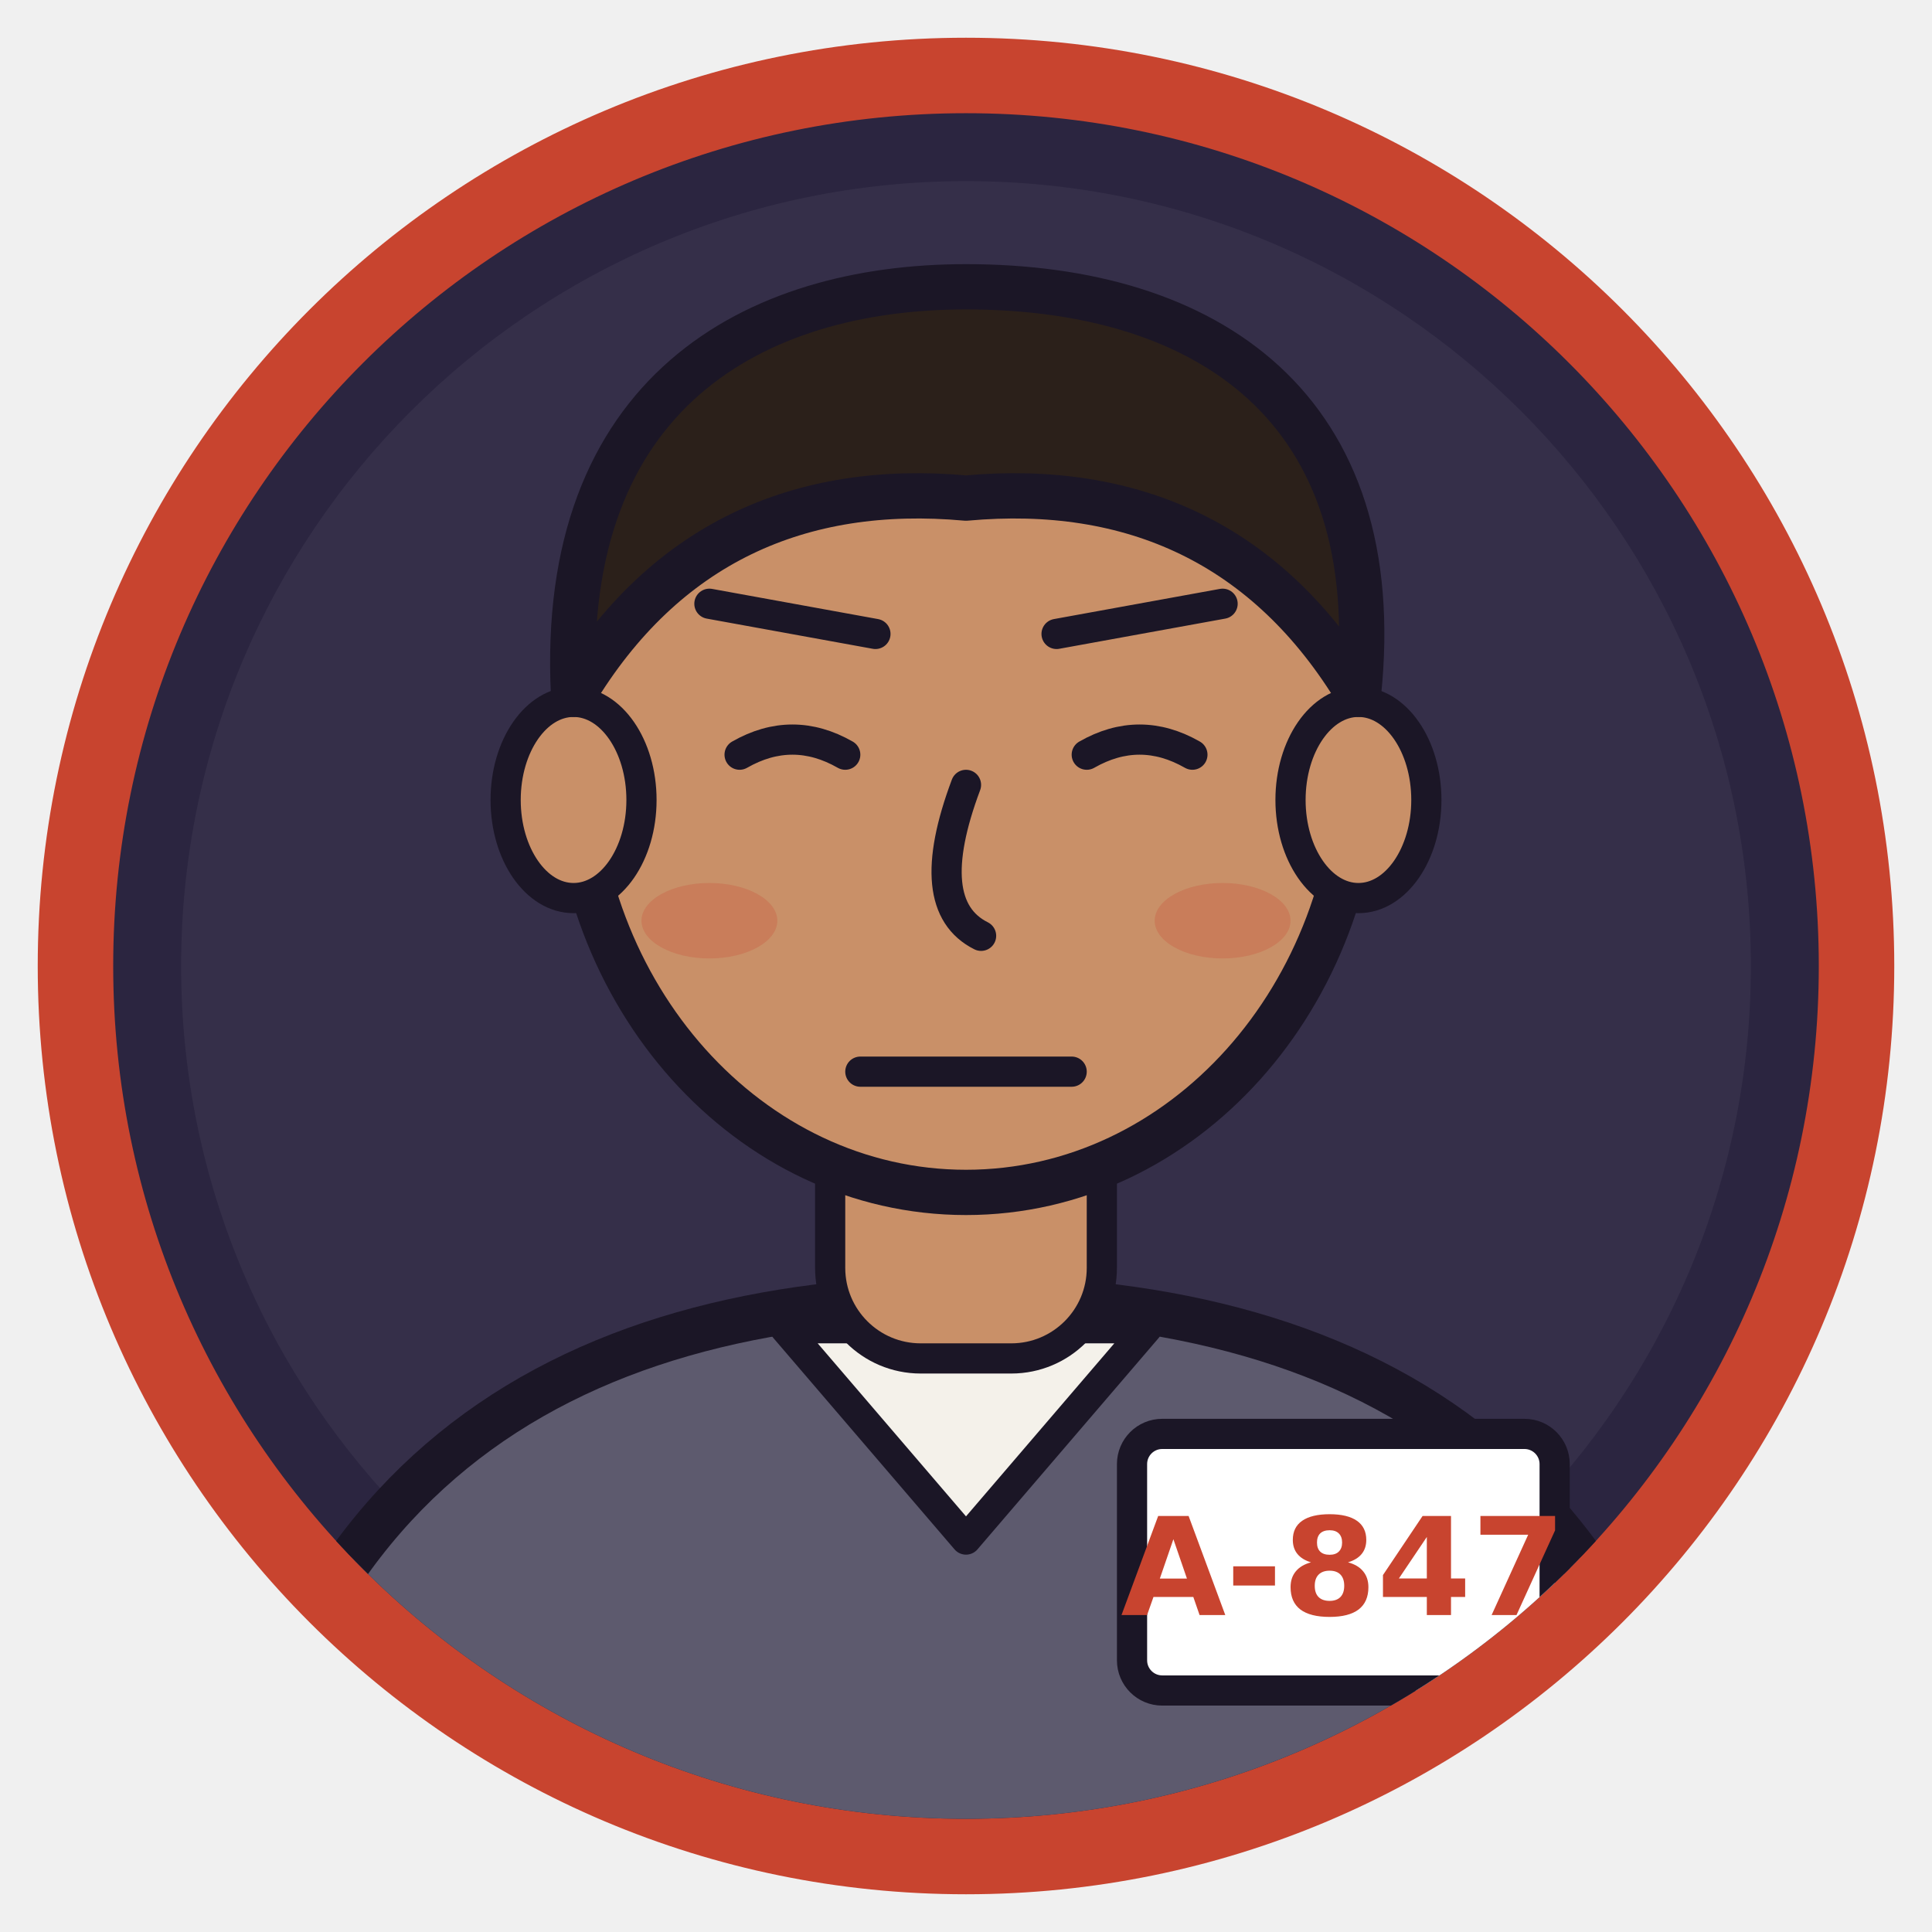
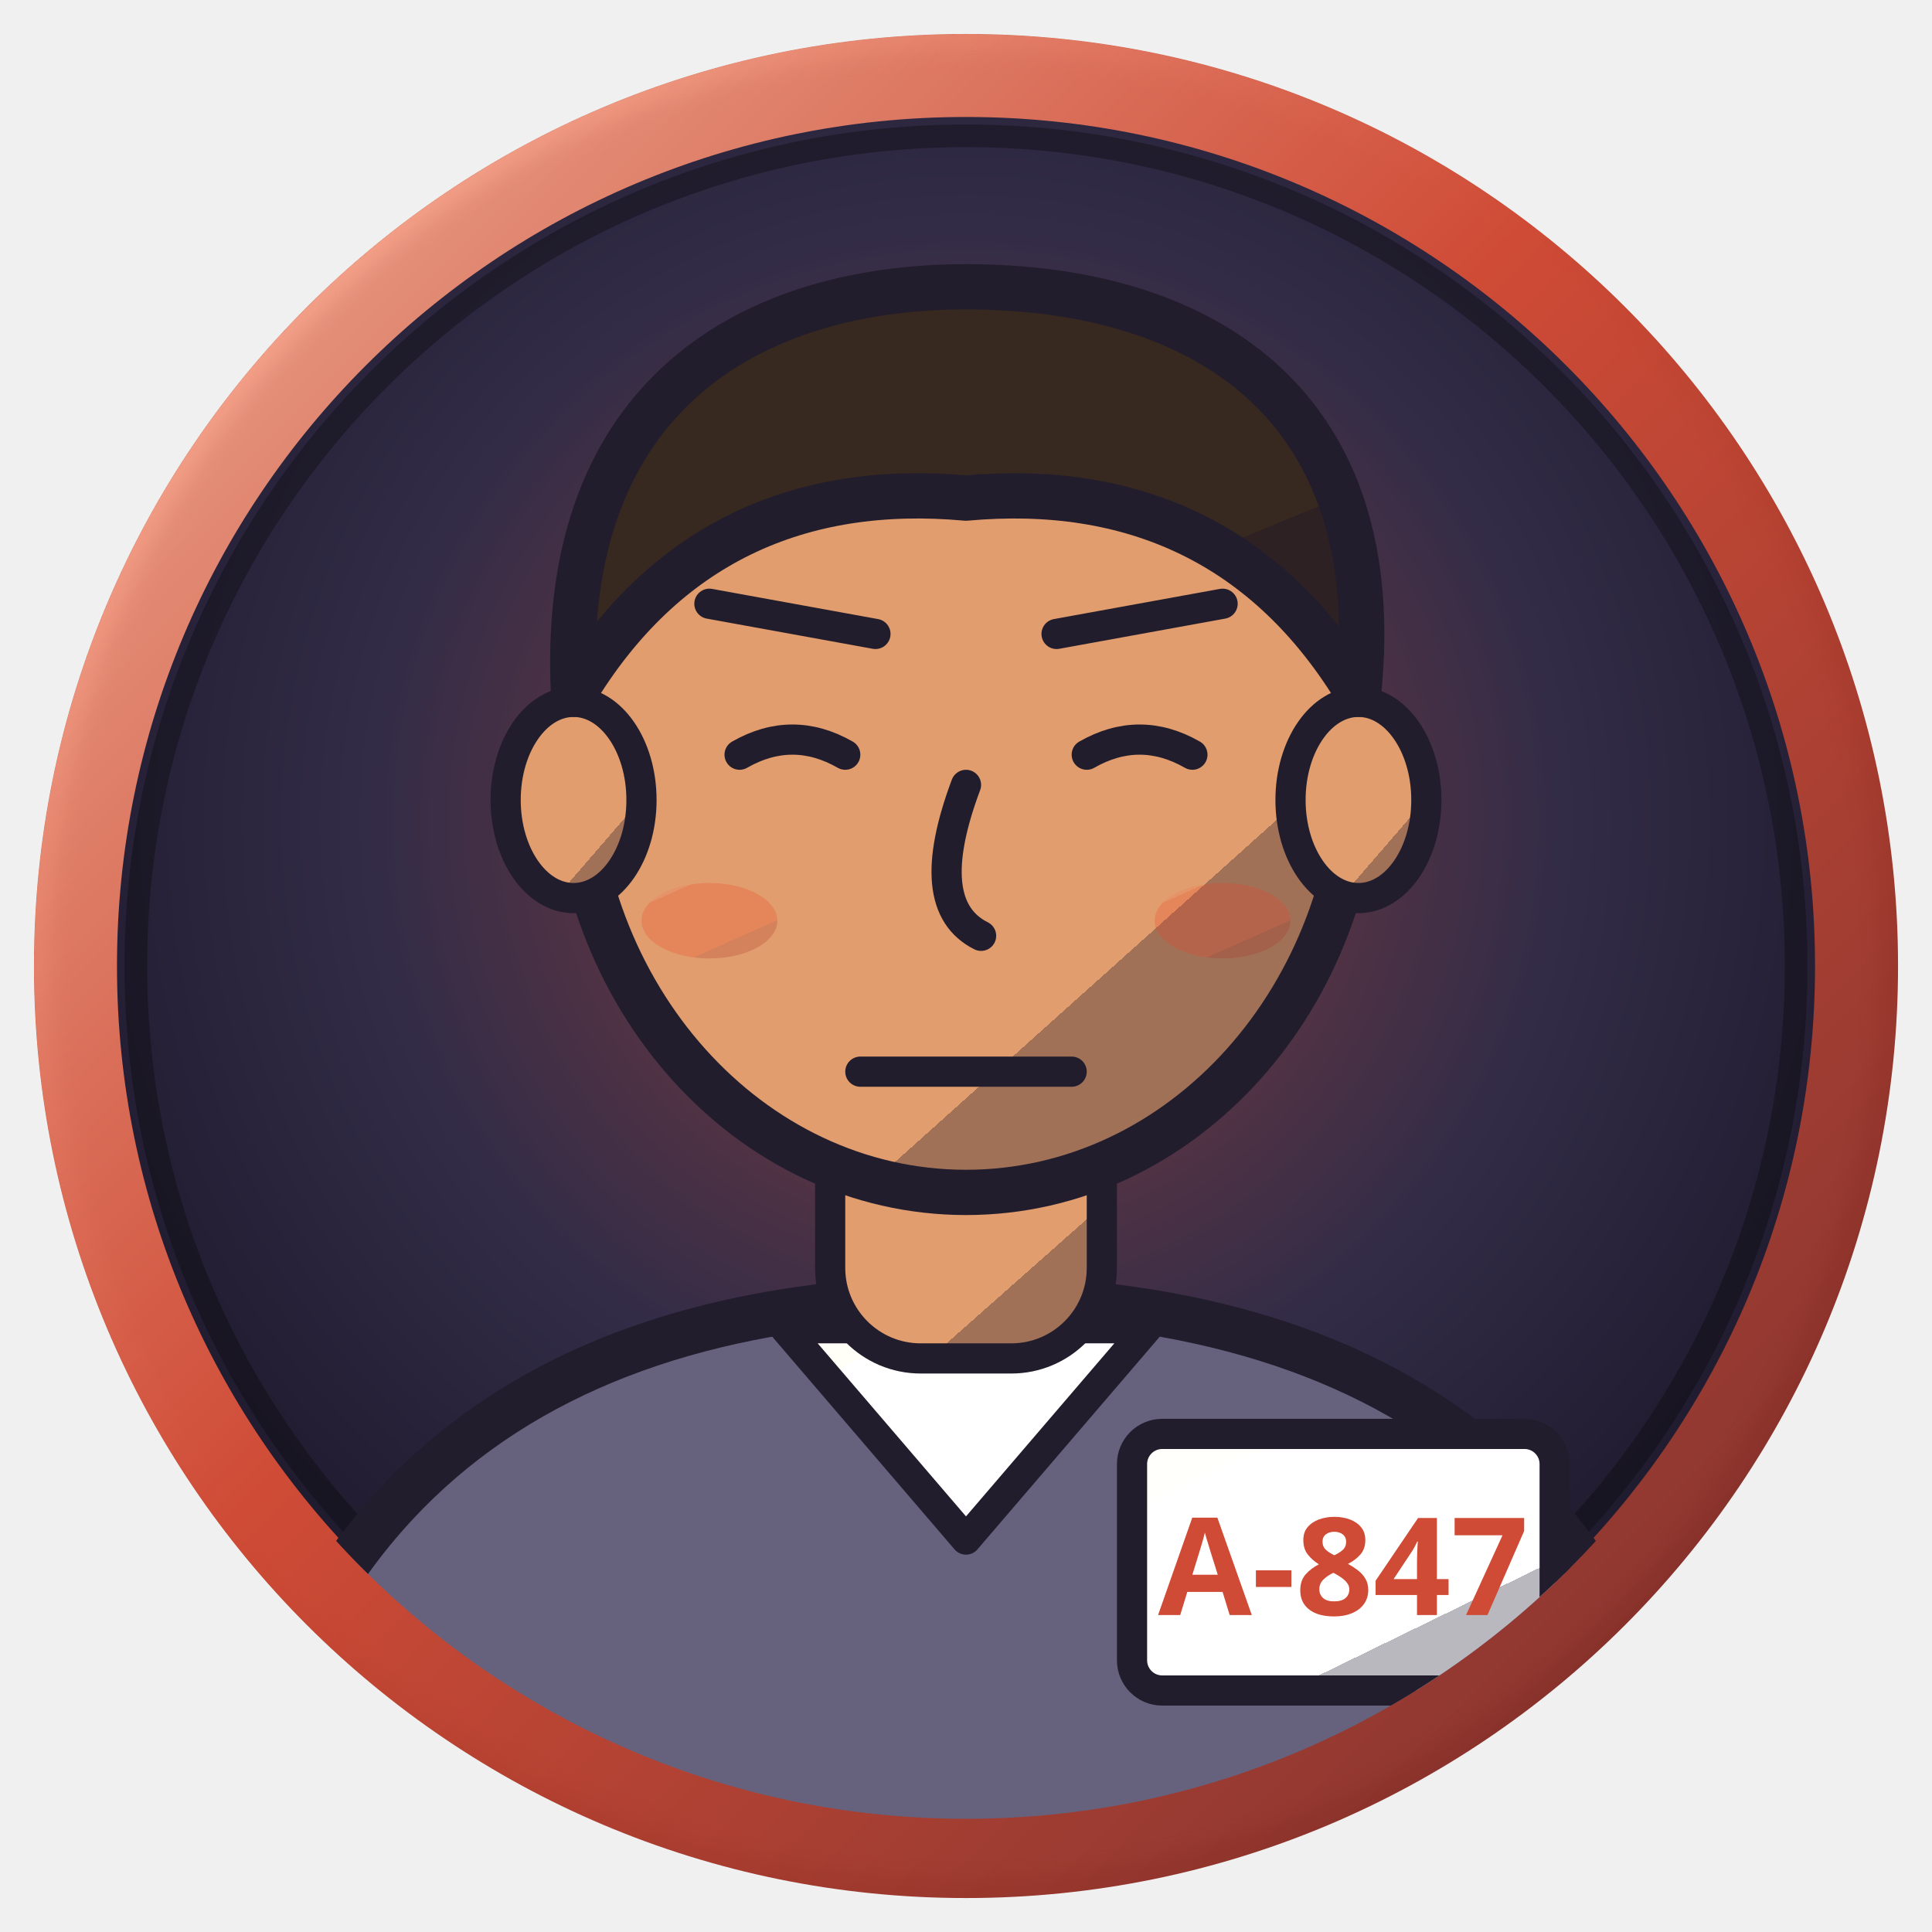
<svg xmlns="http://www.w3.org/2000/svg" width="256" height="256" viewBox="0 0 256 256">
-   <circle cx="128" cy="128" r="118" fill="#2B2540" stroke="#C8442F" stroke-width="10" />
-   <circle cx="128" cy="128" r="104" fill="#ffffff" opacity="0.05" />
  <defs>
-     <clipPath id="c">
-       <circle cx="128" cy="128" r="113" />
-     </clipPath>
+     <filter id="pintura" x="-5%" y="-5%" width="110%" height="110%" color-interpolation-filters="sRGB">
+       <feGaussianBlur in="SourceAlpha" stdDeviation="2" result="alto" />
+       <feSpecularLighting in="alto" surfaceScale="3" specularConstant="0.5" specularExponent="30" lighting-color="#fffaf0" result="brillo">
+         <feDistantLight azimuth="225" elevation="50" />
+       </feSpecularLighting>
+       <feComposite in="brillo" in2="SourceAlpha" operator="in" result="brilloDentro" />
+       <feComposite in="SourceGraphic" in2="brilloDentro" operator="arithmetic" k1="0" k2="1" k3="0.35" k4="0" />
+     </filter>
  </defs>
-   <g clip-path="url(#c)">
-     <path d="M28 262 C34 196 74 172 128 172 C182 172 222 196 228 262 Z" fill="#5d5a6e" stroke="#1b1626" stroke-width="6" stroke-linejoin="round" stroke-linecap="round" />
-     <path d="M104 176 L128 204 L152 176 Z" fill="#f4f1ea" stroke="#1b1626" stroke-width="4" stroke-linejoin="round" stroke-linecap="round" />
-     <rect x="110" y="140" width="36" height="40" rx="12" fill="#c99068" stroke="#1b1626" stroke-width="4" stroke-linejoin="round" stroke-linecap="round" />
-     <ellipse cx="128" cy="100" rx="52" ry="58" fill="#c99068" stroke="#1b1626" stroke-width="6" stroke-linejoin="round" stroke-linecap="round" />
-     <ellipse cx="76" cy="106" rx="9" ry="13" fill="#c99068" stroke="#1b1626" stroke-width="4" stroke-linejoin="round" stroke-linecap="round" />
-     <ellipse cx="180" cy="106" rx="9" ry="13" fill="#c99068" stroke="#1b1626" stroke-width="4" stroke-linejoin="round" stroke-linecap="round" />
-     <path d="M76 92 C74 52 100 38 128 38 C160 38 184 54 180 92 C168 72 150 64 128 66 C106 64 88 72 76 92 Z" fill="#2b201a" stroke="#1b1626" stroke-width="6" stroke-linejoin="round" stroke-linecap="round" />
-     <path d="M94 80 L116 84 M140 84 L162 80" fill="none" stroke="#1b1626" stroke-width="4" stroke-linejoin="round" stroke-linecap="round" />
-     <path d="M98 100 Q105 96 112 100 M144 100 Q151 96 158 100" fill="none" stroke="#1b1626" stroke-width="4" stroke-linejoin="round" stroke-linecap="round" />
-     <path d="M128 104 Q122 120 130 124" fill="none" stroke="#1b1626" stroke-width="4" stroke-linejoin="round" stroke-linecap="round" />
-     <ellipse cx="94" cy="122" rx="9" ry="5" fill="#C8442F" opacity="0.25" />
-     <ellipse cx="162" cy="122" rx="9" ry="5" fill="#C8442F" opacity="0.25" />
-     <path d="M114 142 L142 142" fill="none" stroke="#1b1626" stroke-width="4" stroke-linejoin="round" stroke-linecap="round" />
-     <rect x="150" y="190" width="56" height="34" rx="4" fill="#ffffff" stroke="#1b1626" stroke-width="4" stroke-linejoin="round" stroke-linecap="round" />
-     <text x="178" y="214" font-family="DejaVu Sans" font-weight="bold" font-size="18" text-anchor="middle" fill="#C8442F">A-847</text>
+   <g filter="url(#pintura)">
+     <defs>
+       <linearGradient id="g5d5a6e" x1="0.1" y1="0" x2="0.9" y2="1">
+         <stop offset="0" stop-color="#8f8995" />
+         <stop offset="0.14" stop-color="#8f8995" />
+         <stop offset="0.14" stop-color="#5f5b77" />
+         <stop offset="0.74" stop-color="#5f5b77" />
+         <stop offset="0.74" stop-color="#46425c" />
+         <stop offset="1" stop-color="#46425c" />
+       </linearGradient>
+       <linearGradient id="gf4f1ea" x1="0.1" y1="0" x2="0.9" y2="1">
+         <stop offset="0" stop-color="#fefaf0" />
+         <stop offset="0.14" stop-color="#fefaf0" />
+         <stop offset="0.14" stop-color="#fdfcf9" />
+         <stop offset="0.74" stop-color="#fdfcf9" />
+         <stop offset="0.74" stop-color="#b2afb4" />
+         <stop offset="1" stop-color="#b2afb4" />
+       </linearGradient>
+       <linearGradient id="gc99068" x1="0.1" y1="0" x2="0.9" y2="1">
+         <stop offset="0" stop-color="#e5b289" />
+         <stop offset="0.14" stop-color="#e5b289" />
+         <stop offset="0.14" stop-color="#da9666" />
+         <stop offset="0.74" stop-color="#da9666" />
+         <stop offset="0.74" stop-color="#9a6a50" />
+         <stop offset="1" stop-color="#9a6a50" />
+       </linearGradient>
+       <linearGradient id="g2b201a" x1="0.1" y1="0" x2="0.9" y2="1">
+         <stop offset="0" stop-color="#6e6054" />
+         <stop offset="0.14" stop-color="#6e6054" />
+         <stop offset="0.14" stop-color="#302119" />
+         <stop offset="0.74" stop-color="#302119" />
+         <stop offset="0.74" stop-color="#261a1c" />
+         <stop offset="1" stop-color="#261a1c" />
+       </linearGradient>
+       <linearGradient id="gc8442f" x1="0.1" y1="0" x2="0.9" y2="1">
+         <stop offset="0" stop-color="#ee7056" />
+         <stop offset="0.14" stop-color="#ee7056" />
+         <stop offset="0.14" stop-color="#e7381d" />
+         <stop offset="0.74" stop-color="#e7381d" />
+         <stop offset="0.74" stop-color="#a32a1f" />
+         <stop offset="1" stop-color="#a32a1f" />
+       </linearGradient>
+       <linearGradient id="gffffff" x1="0.1" y1="0" x2="0.9" y2="1">
+         <stop offset="0" stop-color="#fffcf4" />
+         <stop offset="0.14" stop-color="#fffcf4" />
+         <stop offset="0.14" stop-color="#ffffff" />
+         <stop offset="0.74" stop-color="#ffffff" />
+         <stop offset="0.74" stop-color="#b3b1b8" />
+         <stop offset="1" stop-color="#b3b1b8" />
+       </linearGradient>
+     </defs>
+     <defs>
+       <radialGradient id="haloC8442F" cx="0.5" cy="0.42" r="0.6">
+         <stop offset="0" stop-color="#813637" />
+         <stop offset="0.55" stop-color="#2B2540" />
+         <stop offset="1" stop-color="#120e1f" />
+       </radialGradient>
+       <linearGradient id="arohaloC8442F" x1="0" y1="0" x2="1" y2="1">
+         <stop offset="0" stop-color="#e6a790" />
+         <stop offset="0.45" stop-color="#C8442F" />
+         <stop offset="1" stop-color="#722a28" />
+       </linearGradient>
+     </defs>
+     <circle cx="128" cy="128" r="118" fill="url(#haloC8442F)" stroke="url(#arohaloC8442F)" stroke-width="11" />
+     <circle cx="128" cy="128" r="110" fill="none" stroke="#000" stroke-opacity="0.35" stroke-width="3" />
+     <defs>
+       <clipPath id="c">
+         <circle cx="128" cy="128" r="113" />
+       </clipPath>
+     </defs>
+     <g clip-path="url(#c)">
+       <path d="M28 262 C34 196 74 172 128 172 C182 172 222 196 228 262 Z" fill="url(#g5d5a6e)" stroke="#1b1626" stroke-width="6" stroke-linejoin="round" stroke-linecap="round" />
+       <path d="M104 176 L128 204 L152 176 Z" fill="url(#gf4f1ea)" stroke="#1b1626" stroke-width="4" stroke-linejoin="round" stroke-linecap="round" />
+       <rect x="110" y="140" width="36" height="40" rx="12" fill="url(#gc99068)" stroke="#1b1626" stroke-width="4" stroke-linejoin="round" stroke-linecap="round" />
+       <ellipse cx="128" cy="100" rx="52" ry="58" fill="url(#gc99068)" stroke="#1b1626" stroke-width="6" stroke-linejoin="round" stroke-linecap="round" />
+       <ellipse cx="76" cy="106" rx="9" ry="13" fill="url(#gc99068)" stroke="#1b1626" stroke-width="4" stroke-linejoin="round" stroke-linecap="round" />
+       <ellipse cx="180" cy="106" rx="9" ry="13" fill="url(#gc99068)" stroke="#1b1626" stroke-width="4" stroke-linejoin="round" stroke-linecap="round" />
+       <path d="M76 92 C74 52 100 38 128 38 C160 38 184 54 180 92 C168 72 150 64 128 66 C106 64 88 72 76 92 Z" fill="url(#g2b201a)" stroke="#1b1626" stroke-width="6" stroke-linejoin="round" stroke-linecap="round" />
+       <path d="M94 80 L116 84 M140 84 L162 80" fill="none" stroke="#1b1626" stroke-width="4" stroke-linejoin="round" stroke-linecap="round" />
+       <path d="M98 100 Q105 96 112 100 M144 100 Q151 96 158 100" fill="none" stroke="#1b1626" stroke-width="4" stroke-linejoin="round" stroke-linecap="round" />
+       <path d="M128 104 Q122 120 130 124" fill="none" stroke="#1b1626" stroke-width="4" stroke-linejoin="round" stroke-linecap="round" />
+       <ellipse cx="94" cy="122" rx="9" ry="5" fill="url(#gc8442f)" opacity="0.25" />
+       <ellipse cx="162" cy="122" rx="9" ry="5" fill="url(#gc8442f)" opacity="0.25" />
+       <path d="M114 142 L142 142" fill="none" stroke="#1b1626" stroke-width="4" stroke-linejoin="round" stroke-linecap="round" />
+       <rect x="150" y="190" width="56" height="34" rx="4" fill="url(#gffffff)" stroke="#1b1626" stroke-width="4" stroke-linejoin="round" stroke-linecap="round" />
+       <text x="178" y="214" font-family="Alegreya" font-weight="bold" font-size="18" text-anchor="middle" fill="#C8442F">A-847</text>
+     </g>
  </g>
</svg>
